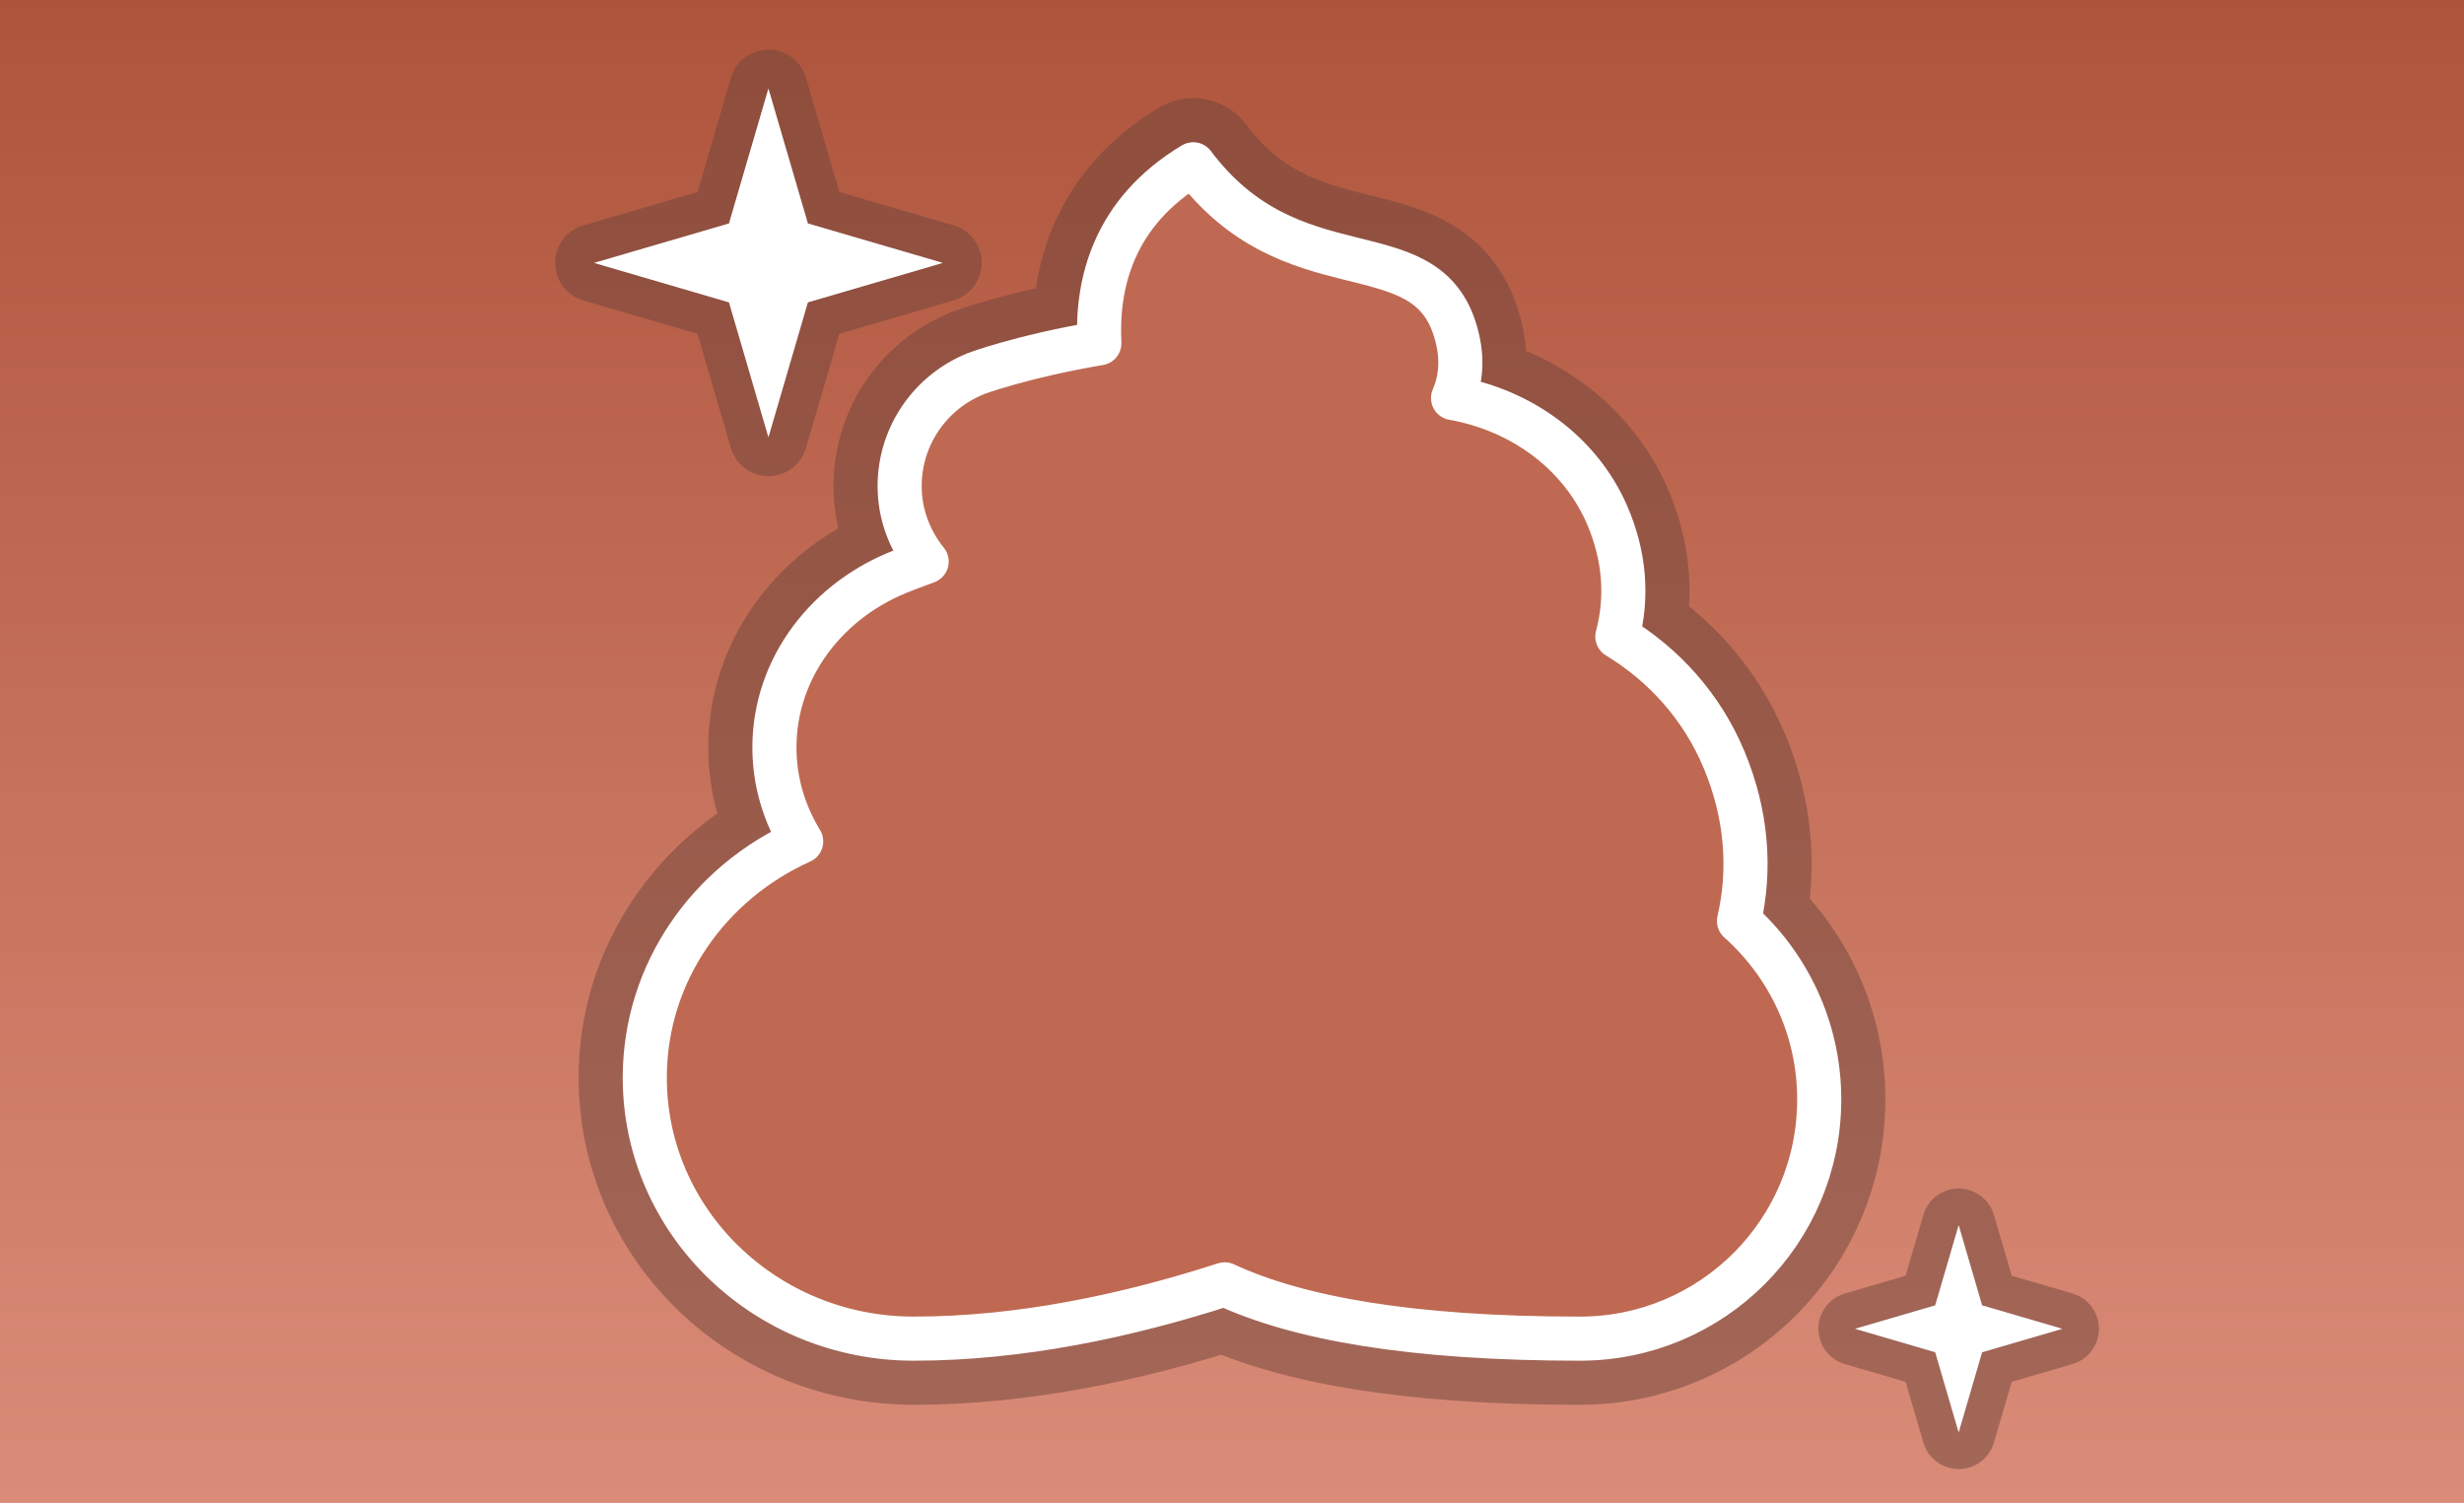
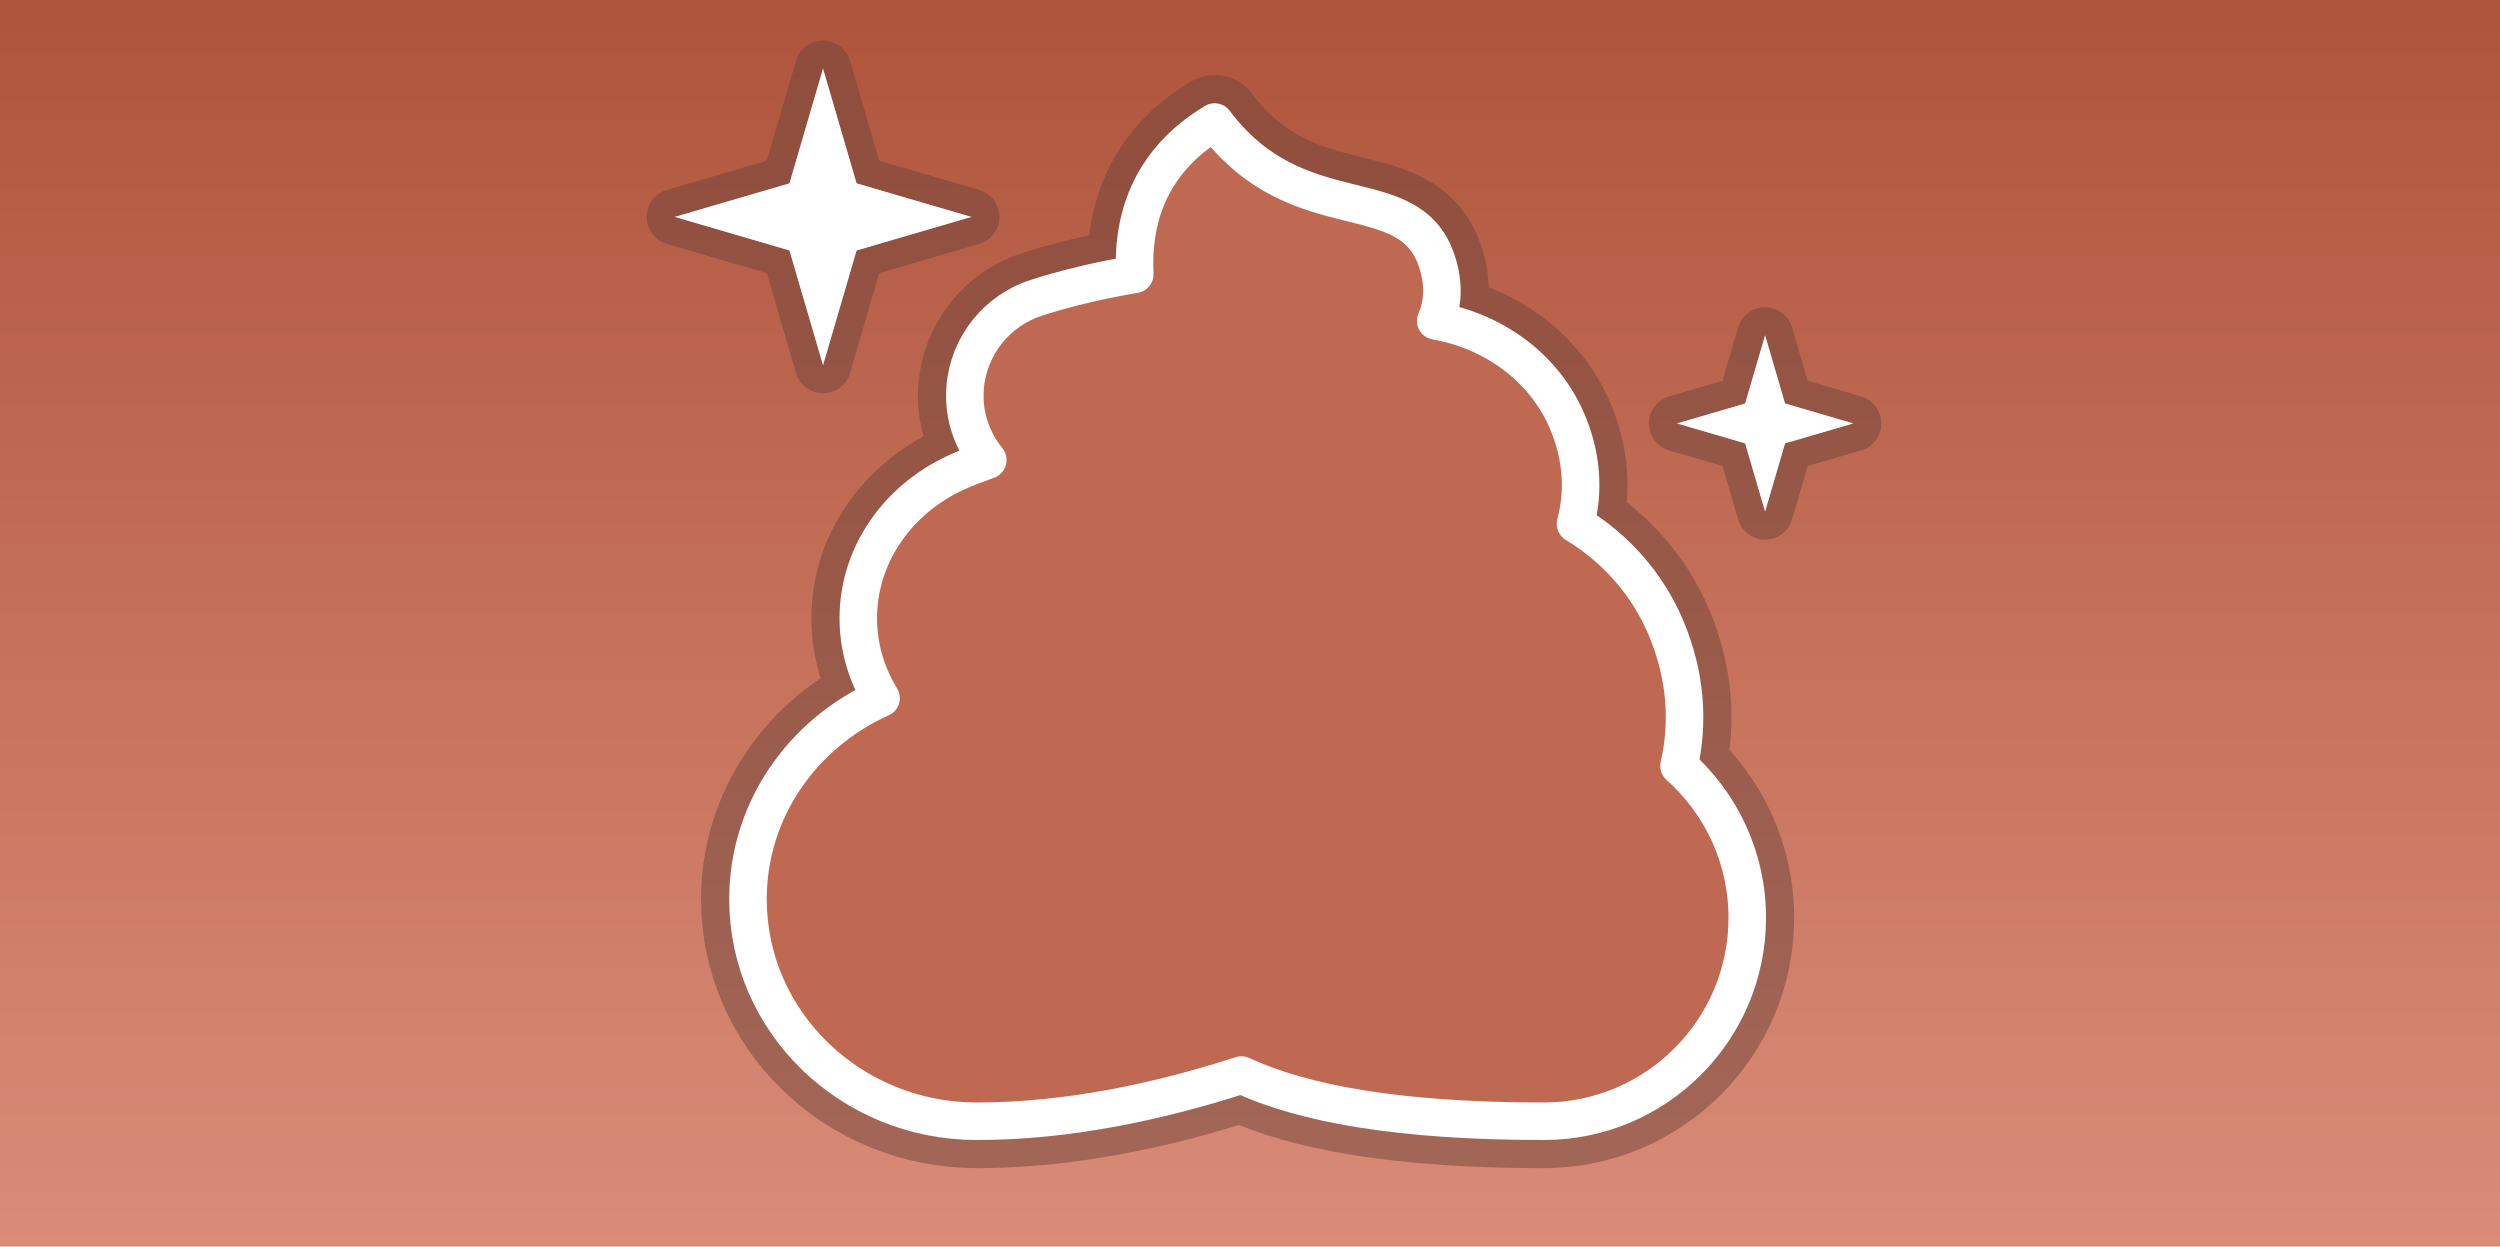
- <svg xmlns="http://www.w3.org/2000/svg" xmlns:ns1="https://boxy-svg.com" viewBox="0 0 335.238 204.486" width="335.238px" height="204.486px">
+ <svg xmlns="http://www.w3.org/2000/svg" version="1.1" width="399.757" height="199.313" viewBox="0,0,399.757,199.313">
  <defs>
-     <linearGradient x1="240" y1="124.023" x2="240" y2="235.977" gradientUnits="userSpaceOnUse" id="color-1" gradientTransform="matrix(1.826522, 0, 0, 1.826522, -270.7472, -226.5316)">
-       <stop offset="0" style="stop-color: rgb(175, 84, 60);" />
-       <stop offset="1" style="stop-color: rgb(218, 140, 120);" />
+     <linearGradient x1="480" y1="260.344" x2="480" y2="459.656" gradientUnits="userSpaceOnUse" id="color-1">
+       <stop offset="0" stop-color="#af543c" />
+       <stop offset="1" stop-color="#da8c78" />
    </linearGradient>
-     <ns1:export>
-       <ns1:file format="png" path="Sin título.png" />
-       <ns1:file format="svg" path="Sin título.svg" />
-     </ns1:export>
  </defs>
-   <path d="M 0 204.486 L 0 0 L 335.238 0 L 335.238 204.486 L 0 204.486 Z" fill="url(#color-1)" stroke="none" stroke-width="0" stroke-linecap="butt" style="" />
-   <path fill="#BF6952" d="M 236.599 125.311 C 238.215 118.308 237.677 110.816 234.566 103.358 C 231.556 96.147 226.368 90.442 220.048 86.612 C 221.459 81.322 221.086 75.626 218.609 69.967 C 214.877 61.446 206.803 55.759 197.695 54.158 C 198.8 51.618 199.155 48.436 197.855 44.539 C 193.416 31.223 175.662 40.1 162.346 22.351 C 151.517 28.849 149.163 38.507 149.572 46.704 C 138.826 48.534 132.705 50.86 132.705 50.86 L 132.705 50.869 C 126.669 53.31 122.399 59.226 122.399 66.146 C 122.399 70.048 123.81 73.584 126.074 76.407 L 123.002 77.553 L 123.007 77.566 C 112.665 81.433 105.364 90.776 105.364 101.707 C 105.364 106.354 106.694 110.704 109.004 114.482 C 96.473 120.114 87.725 132.338 87.725 146.626 C 87.725 166.235 104.107 182.134 124.316 182.134 C 138.826 182.134 153.429 179.015 166.621 174.744 C 176.576 179.36 191.898 182.134 214.965 182.134 C 232.942 182.134 247.513 167.563 247.513 149.586 C 247.513 139.928 243.283 131.277 236.599 125.311 Z" style="stroke-linecap: round; stroke-miterlimit: 1; stroke-linejoin: round; stroke-opacity: 0.5; stroke: rgb(111, 68, 59); stroke-width: 18px;" />
-   <path fill="#BF6952" d="M 236.599 125.311 C 238.215 118.308 237.677 110.816 234.566 103.358 C 231.556 96.147 226.368 90.442 220.048 86.612 C 221.459 81.322 221.086 75.626 218.609 69.967 C 214.877 61.446 206.803 55.759 197.695 54.158 C 198.8 51.618 199.155 48.436 197.855 44.539 C 193.416 31.223 175.662 40.1 162.346 22.351 C 151.517 28.849 149.163 38.507 149.572 46.704 C 138.826 48.534 132.705 50.86 132.705 50.86 L 132.705 50.869 C 126.669 53.31 122.399 59.226 122.399 66.146 C 122.399 70.048 123.81 73.584 126.074 76.407 L 123.002 77.553 L 123.007 77.566 C 112.665 81.433 105.364 90.776 105.364 101.707 C 105.364 106.354 106.694 110.704 109.004 114.482 C 96.473 120.114 87.725 132.338 87.725 146.626 C 87.725 166.235 104.107 182.134 124.316 182.134 C 138.826 182.134 153.429 179.015 166.621 174.744 C 176.576 179.36 191.898 182.134 214.965 182.134 C 232.942 182.134 247.513 167.563 247.513 149.586 C 247.513 139.928 243.283 131.277 236.599 125.311 Z" style="stroke-linecap: round; stroke-miterlimit: 1; stroke-linejoin: round; stroke: rgb(255, 255, 255); stroke-width: 6px;" />
-   <g transform="matrix(1.181485, 0, 0, 1.181485, 15.65038, -5.811662)" style="">
-     <path d="M 304 291.939 L 308.539 307.461 L 324.061 312 L 308.539 316.539 L 304 332.061 L 299.461 316.539 L 283.939 312 L 299.461 307.461 Z" ns1:shape="star 304 312 20.061 20.061 0.32 4 1@d481a788" style="stroke-linecap: round; stroke-linejoin: round; stroke-miterlimit: 1; fill: rgb(255, 255, 255); stroke-opacity: 0.5; stroke: rgb(111, 68, 59); stroke-width: 9px;" transform="matrix(0, 1, -1, 0, 387.2427, -268.8058)" />
-     <path d="M 304 291.939 L 308.539 307.461 L 324.061 312 L 308.539 316.539 L 304 332.061 L 299.461 316.539 L 283.939 312 L 299.461 307.461 Z" ns1:shape="star 304 312 20.061 20.061 0.32 4 1@d481a788" style="stroke-linecap: round; stroke-linejoin: round; stroke-miterlimit: 1; fill: rgb(255, 255, 255); stroke-opacity: 0.5; stroke: rgb(111, 68, 59); stroke-width: 0px;" transform="matrix(0, 1, -1, 0, 387.2427, -268.8058)" />
-   </g>
-   <g transform="matrix(0.701994, 0, 0, 0.701994, 213.6641, 156.0879)" style="">
-     <path d="M 304 291.939 L 308.539 307.461 L 324.061 312 L 308.539 316.539 L 304 332.061 L 299.461 316.539 L 283.939 312 L 299.461 307.461 Z" ns1:shape="star 304 312 20.061 20.061 0.32 4 1@d481a788" style="stroke-linecap: round; stroke-linejoin: round; stroke-miterlimit: 1; fill: rgb(255, 255, 255); stroke-opacity: 0.5; stroke: rgb(111, 68, 59); stroke-width: 14.245px;" transform="matrix(0, 1, -1, 0, 387.2427, -268.8058)" />
-     <path d="M 304 291.939 L 308.539 307.461 L 324.061 312 L 308.539 316.539 L 304 332.061 L 299.461 316.539 L 283.939 312 L 299.461 307.461 Z" ns1:shape="star 304 312 20.061 20.061 0.32 4 1@d481a788" style="stroke-linecap: round; stroke-linejoin: round; stroke-miterlimit: 1; fill: rgb(255, 255, 255); stroke-opacity: 0.5; stroke: rgb(111, 68, 59); stroke-width: 0px;" transform="matrix(0, 1, -1, 0, 387.2427, -268.8058)" />
+   <g transform="translate(-280.1214,-260.3435)">
+     <g>
+       <path d="M280.121,459.656v-199.313h399.757v199.313z" fill="url(#color-1)" stroke="none" stroke-width="0" stroke-linecap="butt" stroke-linejoin="miter" stroke-miterlimit="10" />
+       <path d="M559.513,407.086c0,17.977 -14.571,32.548 -32.548,32.548c-23.067,0 -38.389,-2.774 -48.344,-7.39c-13.192,4.271 -27.795,7.39 -42.305,7.39c-20.209,0 -36.591,-15.899 -36.591,-35.508c0,-14.288 8.748,-26.512 21.279,-32.144c-2.31,-3.778 -3.64,-8.128 -3.64,-12.775c0,-10.931 7.301,-20.274 17.643,-24.141l-0.005,-0.013l3.072,-1.146c-2.264,-2.823 -3.675,-6.359 -3.675,-10.261c0,-6.92 4.27,-12.836 10.306,-15.277v-0.009c0,0 6.121,-2.326 16.867,-4.156c-0.409,-8.197 1.945,-17.855 12.774,-24.353c13.316,17.749 31.07,8.872 35.509,22.188c1.3,3.897 0.945,7.079 -0.16,9.619c9.108,1.601 17.182,7.288 20.914,15.809c2.477,5.659 2.85,11.355 1.439,16.645c6.32,3.83 11.508,9.535 14.518,16.746c3.111,7.458 3.649,14.95 2.033,21.953c6.684,5.966 10.914,14.617 10.914,24.275z" fill="#bf6952" stroke-opacity="0.5" stroke="#6f443b" stroke-width="15" stroke-linecap="round" stroke-linejoin="round" stroke-miterlimit="1" />
+       <path d="M559.513,407.086c0,17.977 -14.571,32.548 -32.548,32.548c-23.067,0 -38.389,-2.774 -48.344,-7.39c-13.192,4.271 -27.795,7.39 -42.305,7.39c-20.209,0 -36.591,-15.899 -36.591,-35.508c0,-14.288 8.748,-26.512 21.279,-32.144c-2.31,-3.778 -3.64,-8.128 -3.64,-12.775c0,-10.931 7.301,-20.274 17.643,-24.141l-0.005,-0.013l3.072,-1.146c-2.264,-2.823 -3.675,-6.359 -3.675,-10.261c0,-6.92 4.27,-12.836 10.306,-15.277v-0.009c0,0 6.121,-2.326 16.867,-4.156c-0.409,-8.197 1.945,-17.855 12.774,-24.353c13.316,17.749 31.07,8.872 35.509,22.188c1.3,3.897 0.945,7.079 -0.16,9.619c9.108,1.601 17.182,7.288 20.914,15.809c2.477,5.659 2.85,11.355 1.439,16.645c6.32,3.83 11.508,9.535 14.518,16.746c3.111,7.458 3.649,14.95 2.033,21.953c6.684,5.966 10.914,14.617 10.914,24.275z" fill="#bf6952" stroke="#ffffff" stroke-width="6" stroke-linecap="round" stroke-linejoin="round" stroke-miterlimit="1" />
+       <g fill="#ffffff" stroke-linecap="round" stroke-linejoin="round" stroke-miterlimit="1">
+         <path d="M435.427,295.027l-18.339,5.363l-5.363,18.339l-5.363,-18.339l-18.339,-5.363l18.339,-5.363l5.363,-18.339l5.363,18.339z" stroke-opacity="0.502" stroke="#6f443b" stroke-width="9" />
+         <path d="M435.427,295.027l-18.339,5.363l-5.363,18.339l-5.363,-18.339l-18.339,-5.363l18.339,-5.363l5.363,-18.339l5.363,18.339z" stroke-opacity="0.5" stroke="#6f443b" stroke-width="0" />
+       </g>
+       <g fill="#ffffff" stroke-linecap="round" stroke-linejoin="round" stroke-miterlimit="1">
+         <path d="M576.448,328.051l-10.896,3.186l-3.186,10.896l-3.186,-10.896l-10.896,-3.186l10.896,-3.186l3.186,-10.896l3.186,10.896z" stroke-opacity="0.502" stroke="#6f443b" stroke-width="9" />
+         <path d="M576.448,328.051l-10.896,3.186l-3.186,10.896l-3.186,-10.896l-10.896,-3.186l10.896,-3.186l3.186,-10.896l3.186,10.896z" stroke-opacity="0.5" stroke="#6f443b" stroke-width="0" />
+       </g>
+     </g>
  </g>
</svg>
